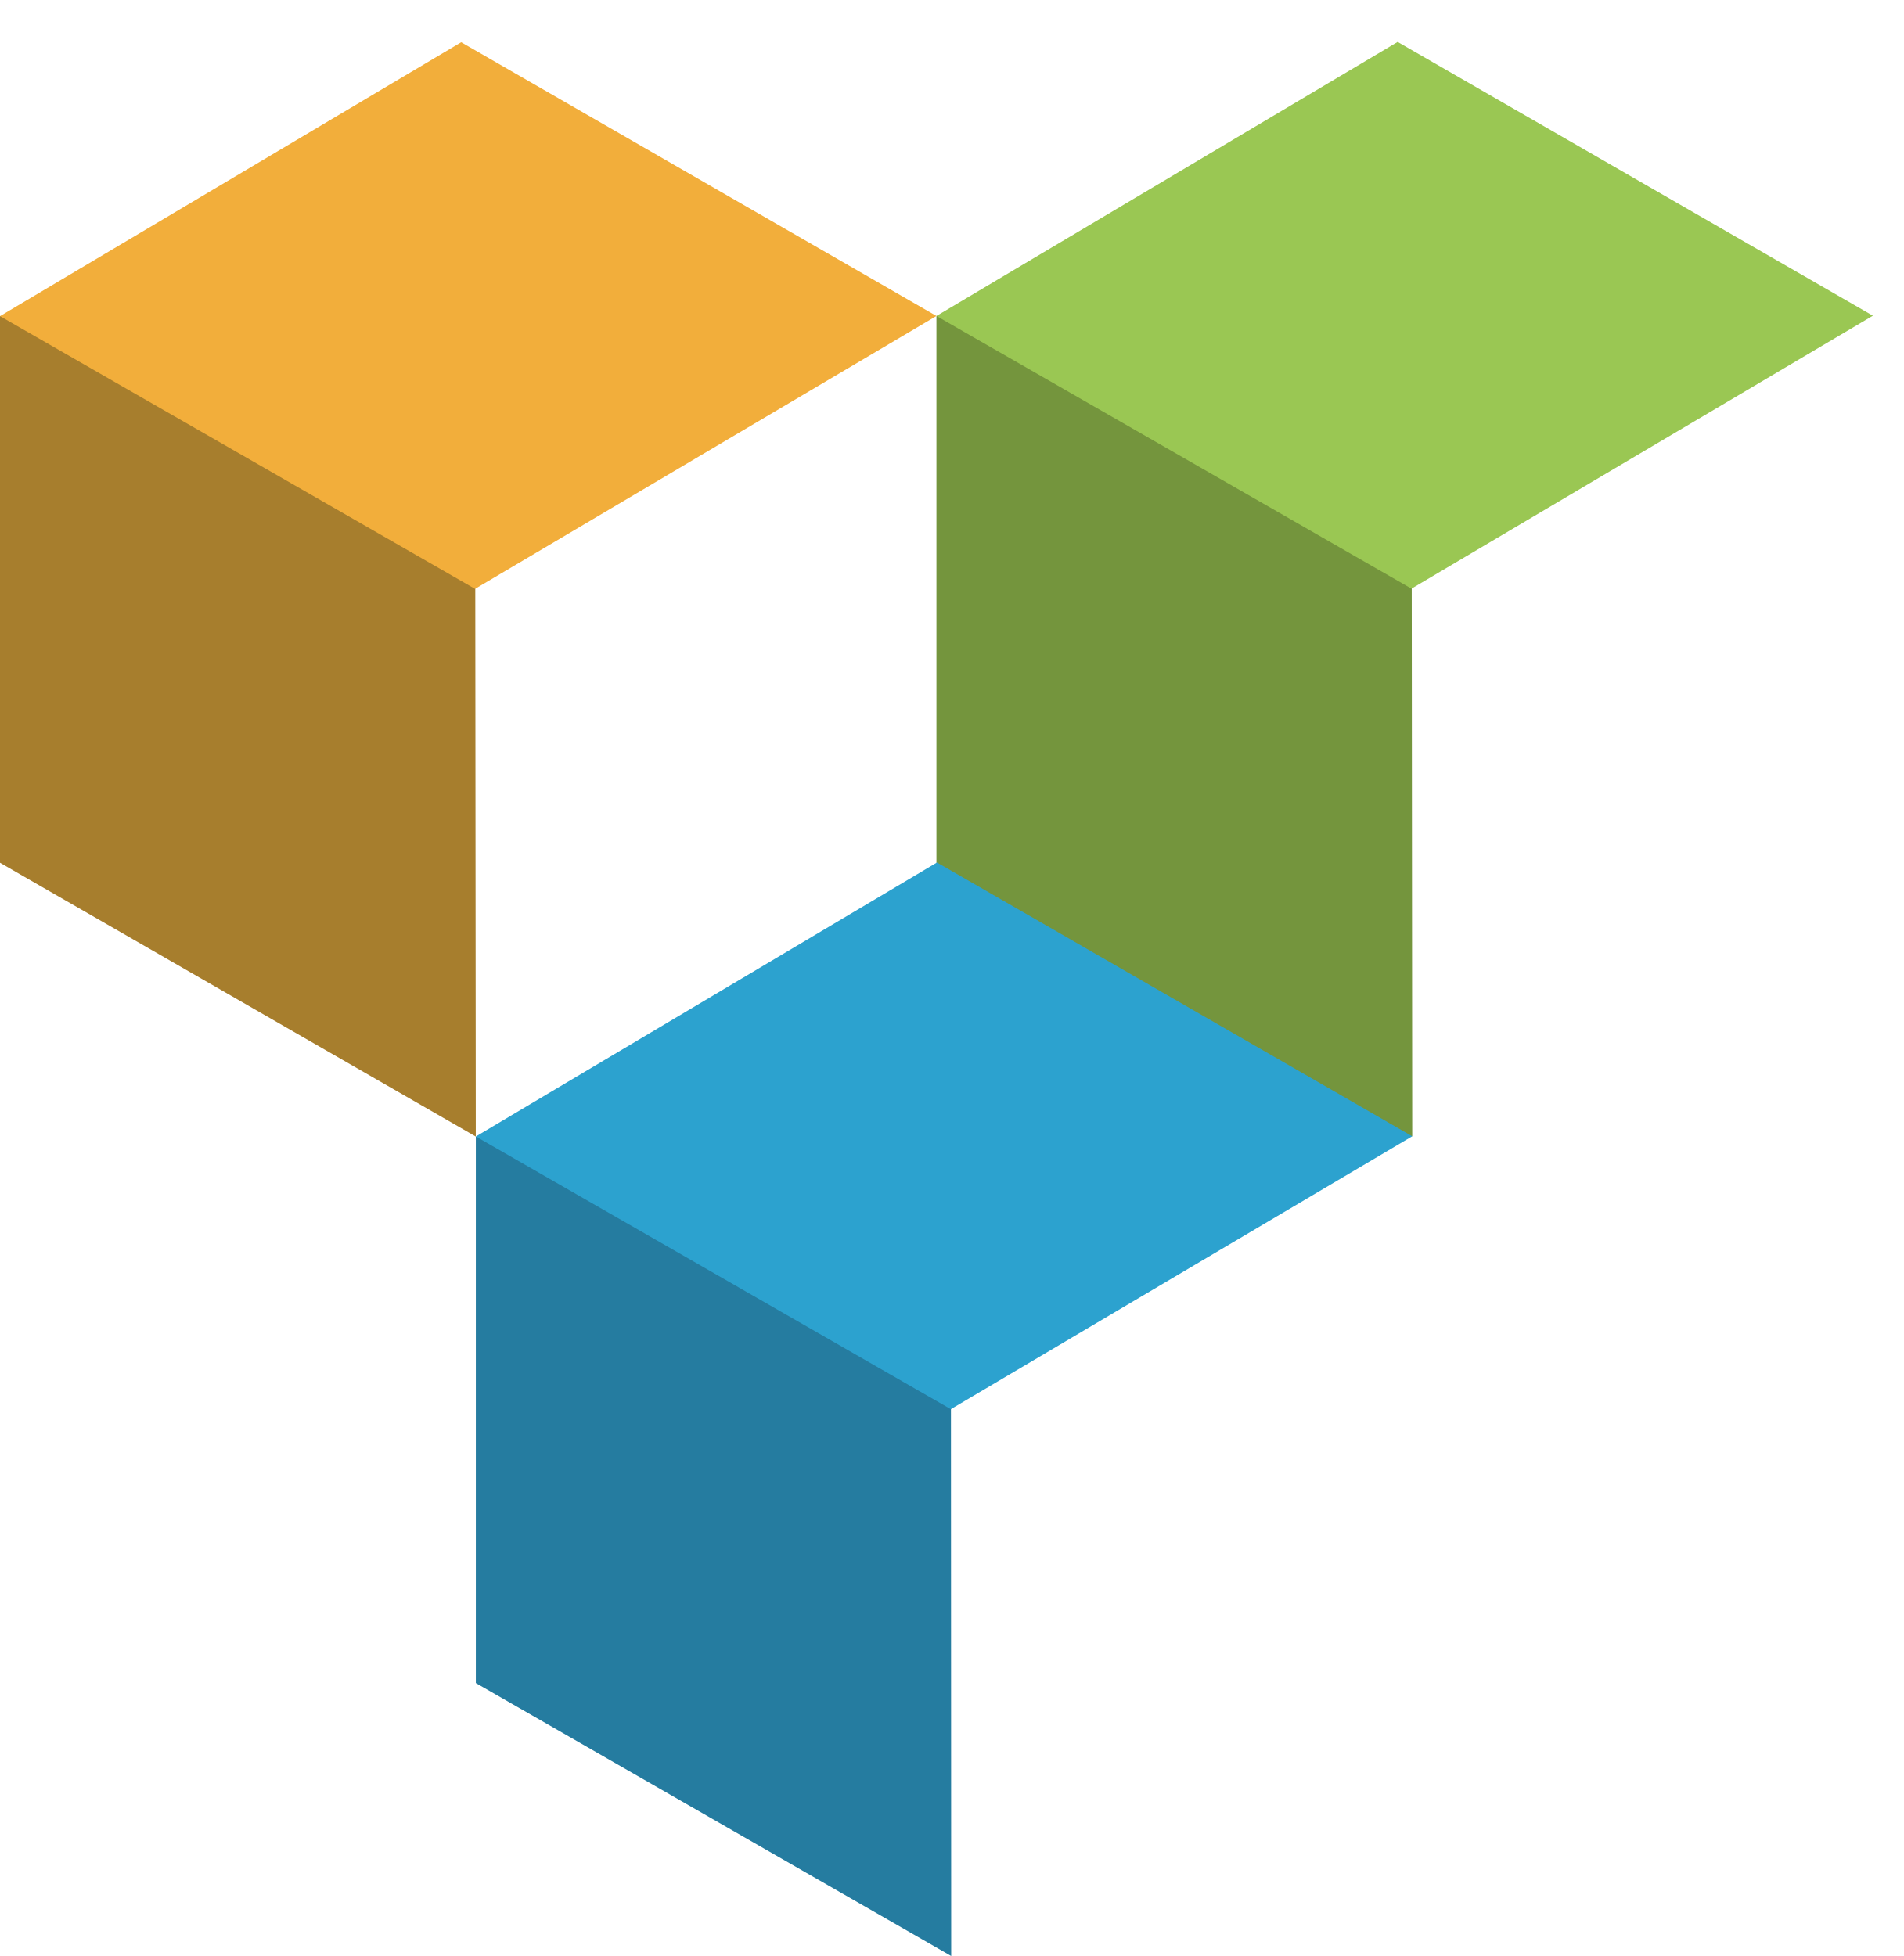
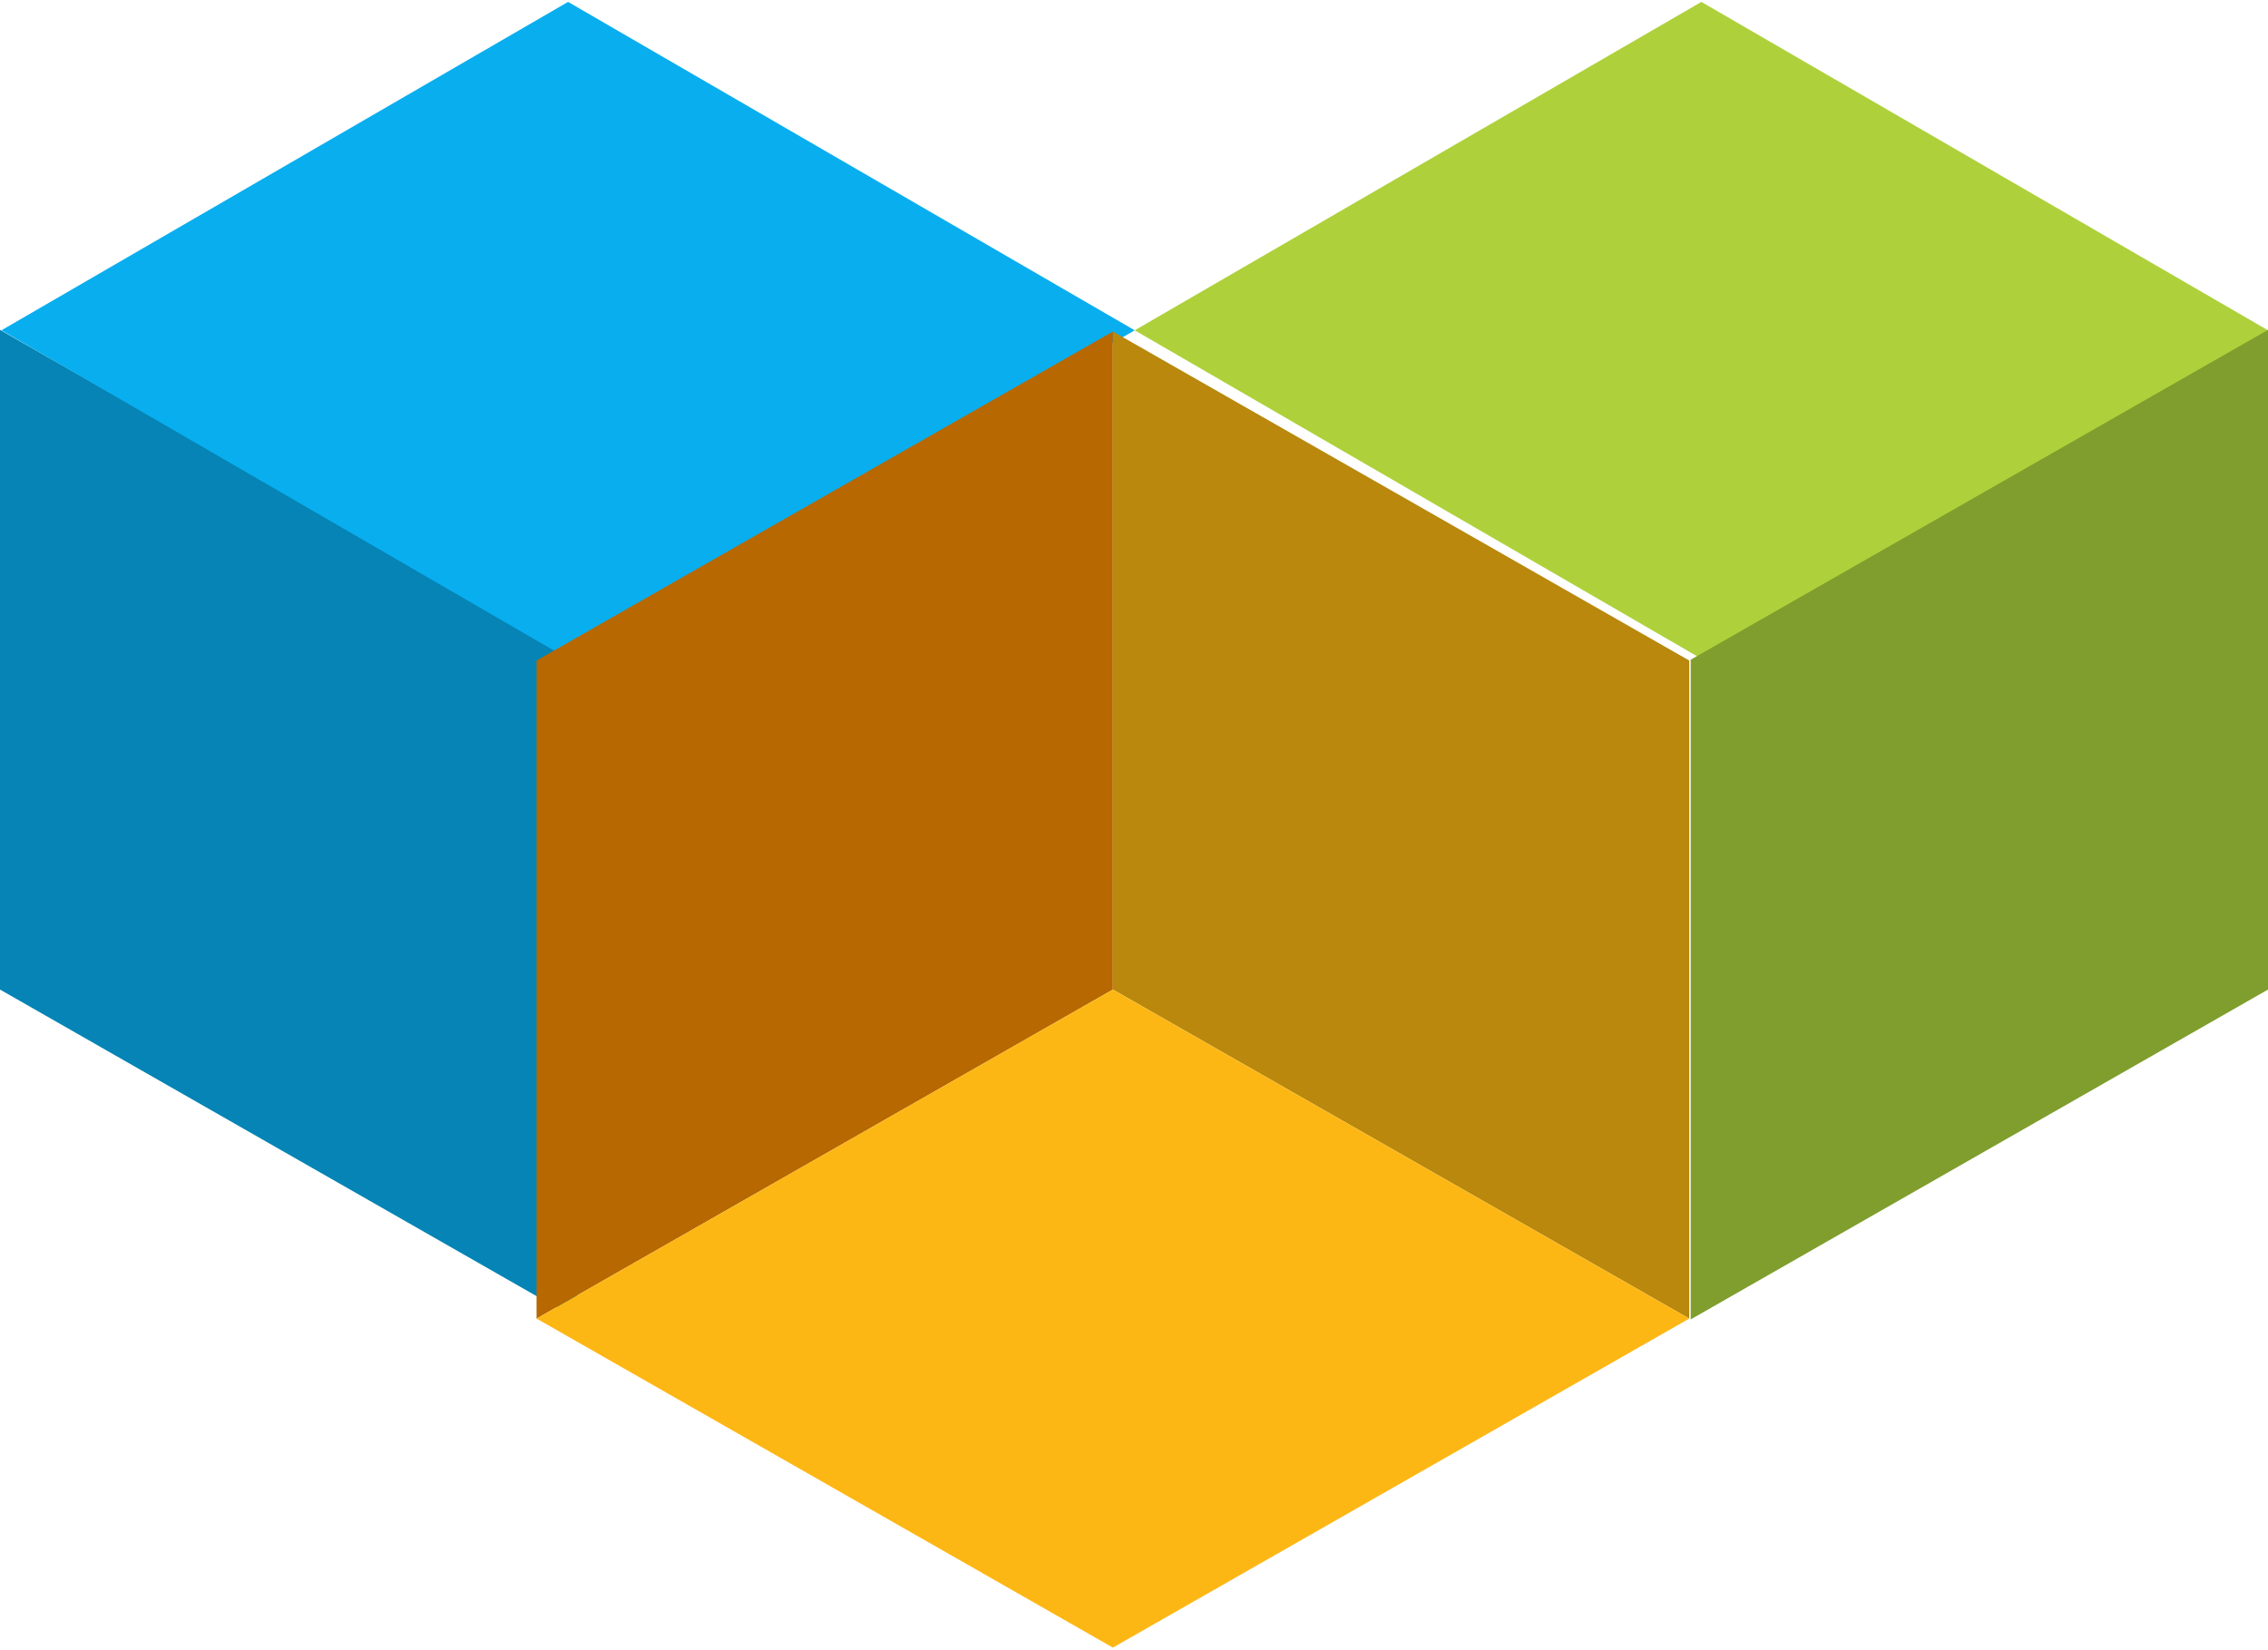
- <svg xmlns="http://www.w3.org/2000/svg" width="36px" height="37px" viewBox="0 0 36 37" version="1.1">
-   <defs />
+ <svg xmlns="http://www.w3.org/2000/svg" width="55px" height="40px" viewBox="0 0 55 40" version="1.1">
  <g id="Page-1" stroke="none" stroke-width="1" fill="none" fill-rule="evenodd">
-     <g id="08-After-Install" transform="translate(-683, -185)">
-       <g id="VCT-Logo" transform="translate(683, 185)">
-         <g id="Page-1">
-           <g id="vct-logo">
-             <g id="Page-1">
-               <g id="vct-logo">
-                 <polygon id="Fill-1" fill="#257CA0" points="17.982 21.662 17.989 37 8.999 31.837 8.999 21.499" />
-                 <polyline id="Fill-5" fill="#74953D" points="17.71 5.977 26.694 6.139 26.708 21.494 17.71 21.315 17.71 5.977" />
-                 <polyline id="Fill-4" fill="#2CA2CF" points="26.708 21.494 17.982 26.656 8.999 21.498 17.72 16.315 26.708 21.494" />
-                 <polyline id="Fill-6" fill="#9AC753" points="35.42 5.972 26.694 11.135 17.71 5.977 26.432 0.793 35.42 5.972" />
-                 <polygon id="Fill-8" fill="#A77E2D" points="8.984 6.145 8.998 21.499 0 16.32 0 5.98" />
-                 <polyline id="Fill-9" fill="#F2AE3B" points="17.71 5.977 8.984 11.139 0 5.98 8.722 0.799 17.71 5.977" />
-               </g>
-             </g>
-           </g>
-         </g>
+     <g id="VC-symbol" fill-rule="nonzero">
+       <polygon id="Path" fill="#0584B5" points="0 8 0 24 14 32 14 16" />
+       <g id="Group">
+         <polygon id="Path" fill="#09AEEF" points="13.776 0.046 0.034 8.011 13.776 15.977 27.517 8.011" />
+         <polygon id="Path" fill="#AED13B" points="41.259 0.046 27.517 8.011 41.259 15.977 55 8.011" />
      </g>
+       <g id="Group" transform="translate(13, 8)">
+         <polygon id="Path" fill="#B9880C" points="13.988 0.04 13.988 16 27.965 23.98 27.965 8.02" />
+         <polygon id="Path" fill="#B76800" points="0.012 8.02 0.012 23.98 13.988 16 13.988 0.04" />
+         <polygon id="Path" fill="#FDB715" points="13.988 16 0.012 23.98 13.988 31.96 27.965 23.98" />
+       </g>
+       <polygon id="Path" fill="#7F9E2E" points="41 16 41 32 55 24 55 8" />
    </g>
  </g>
</svg>
